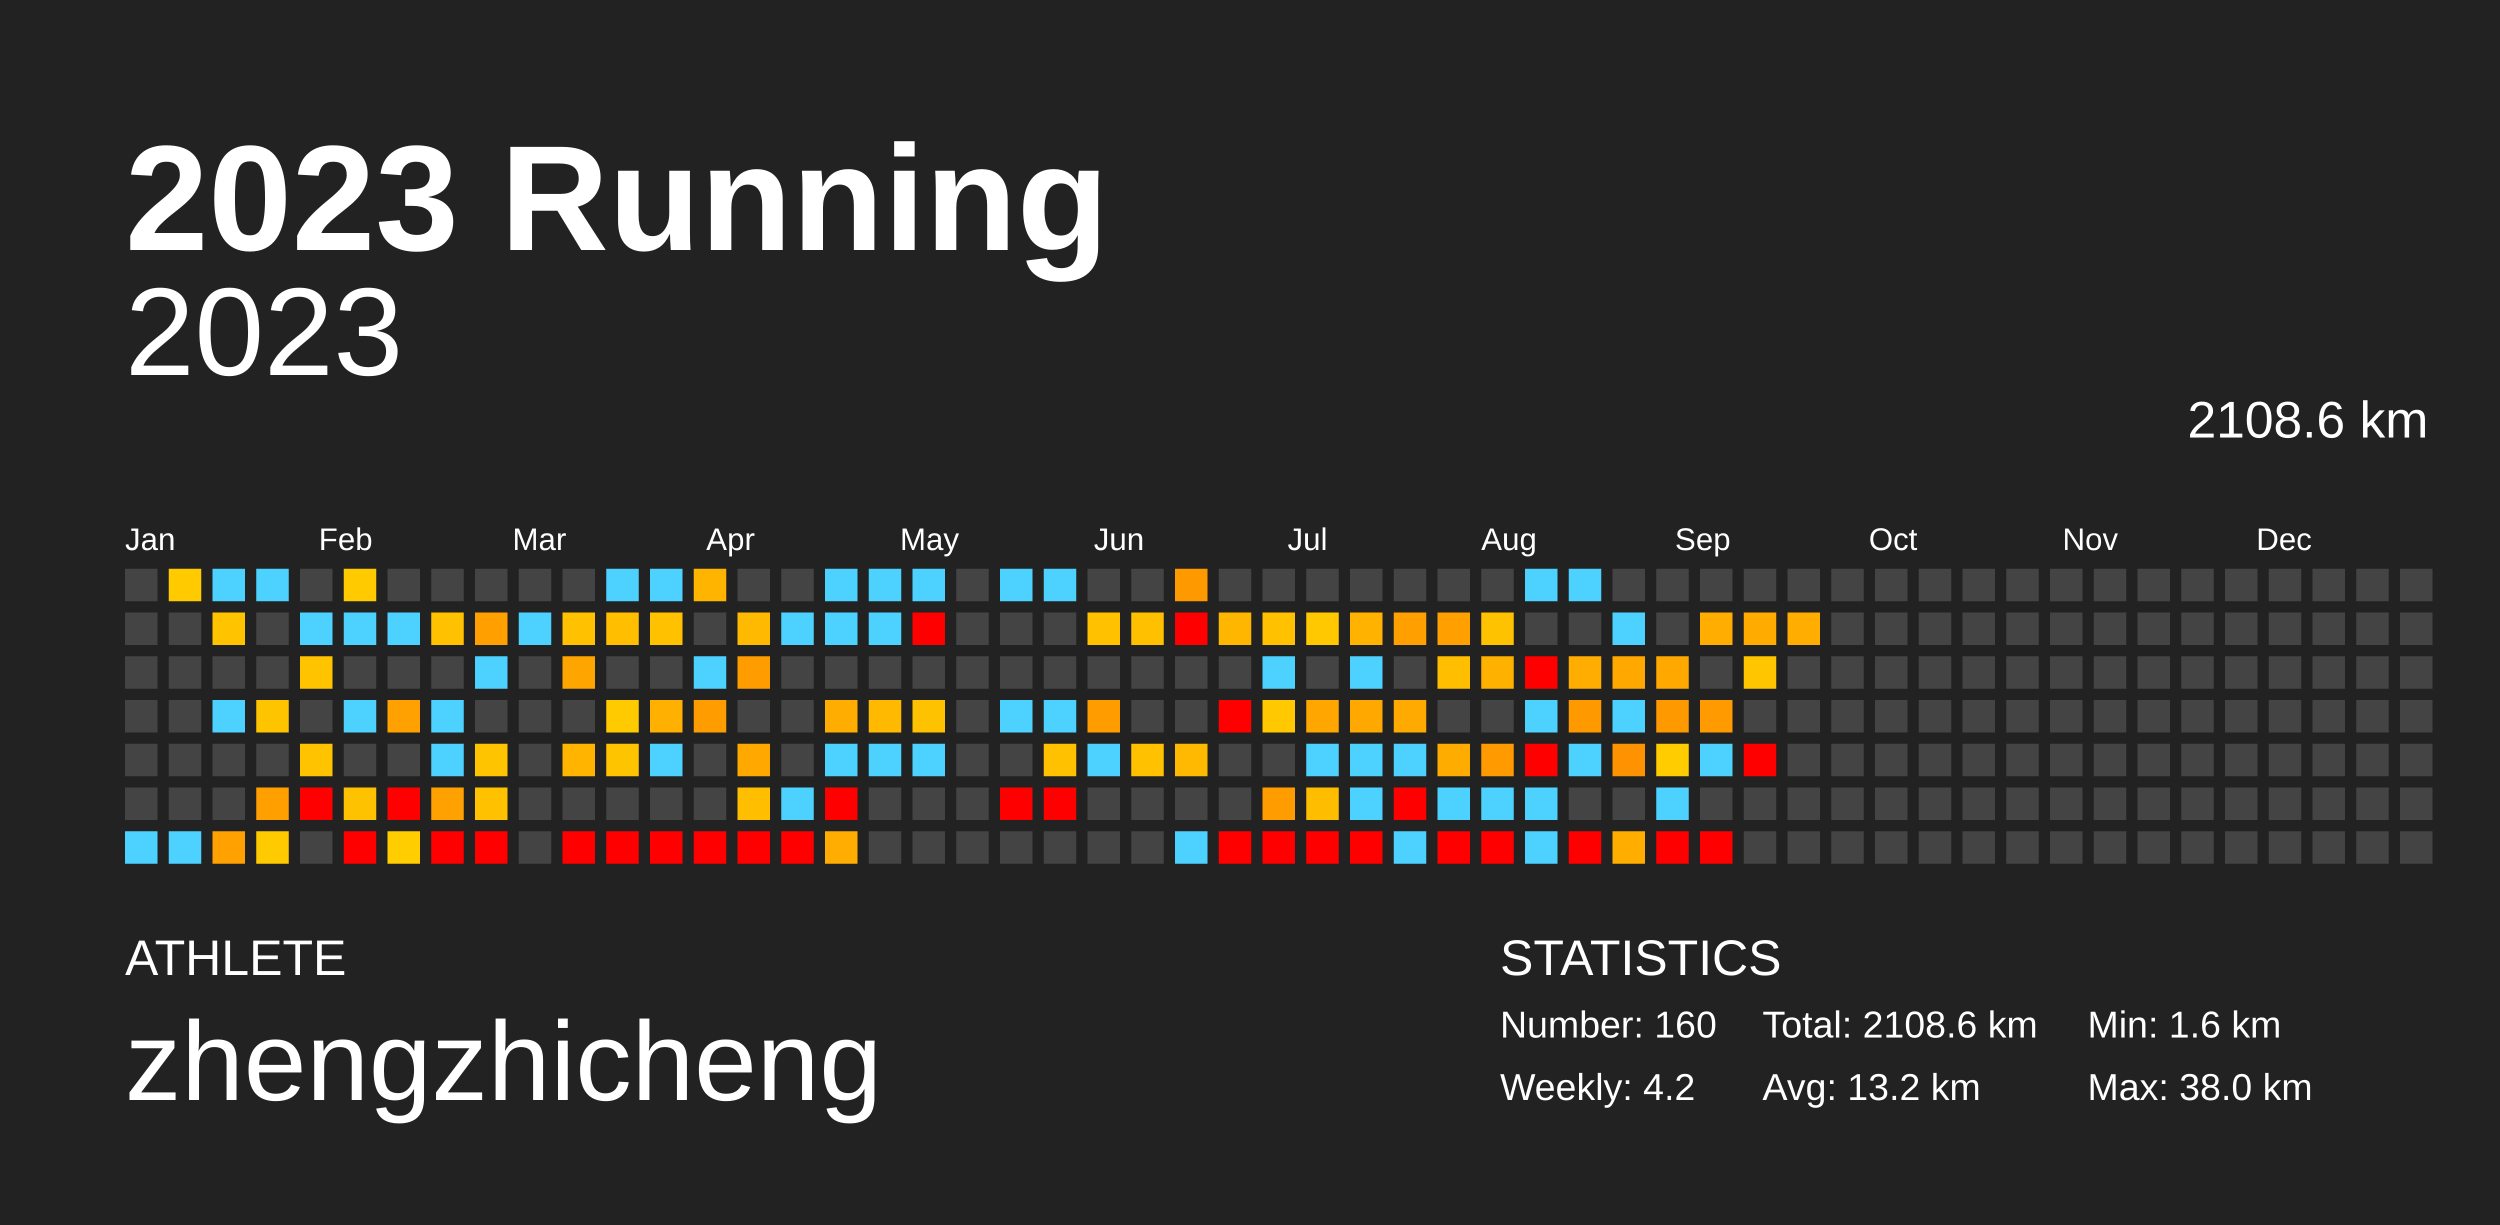
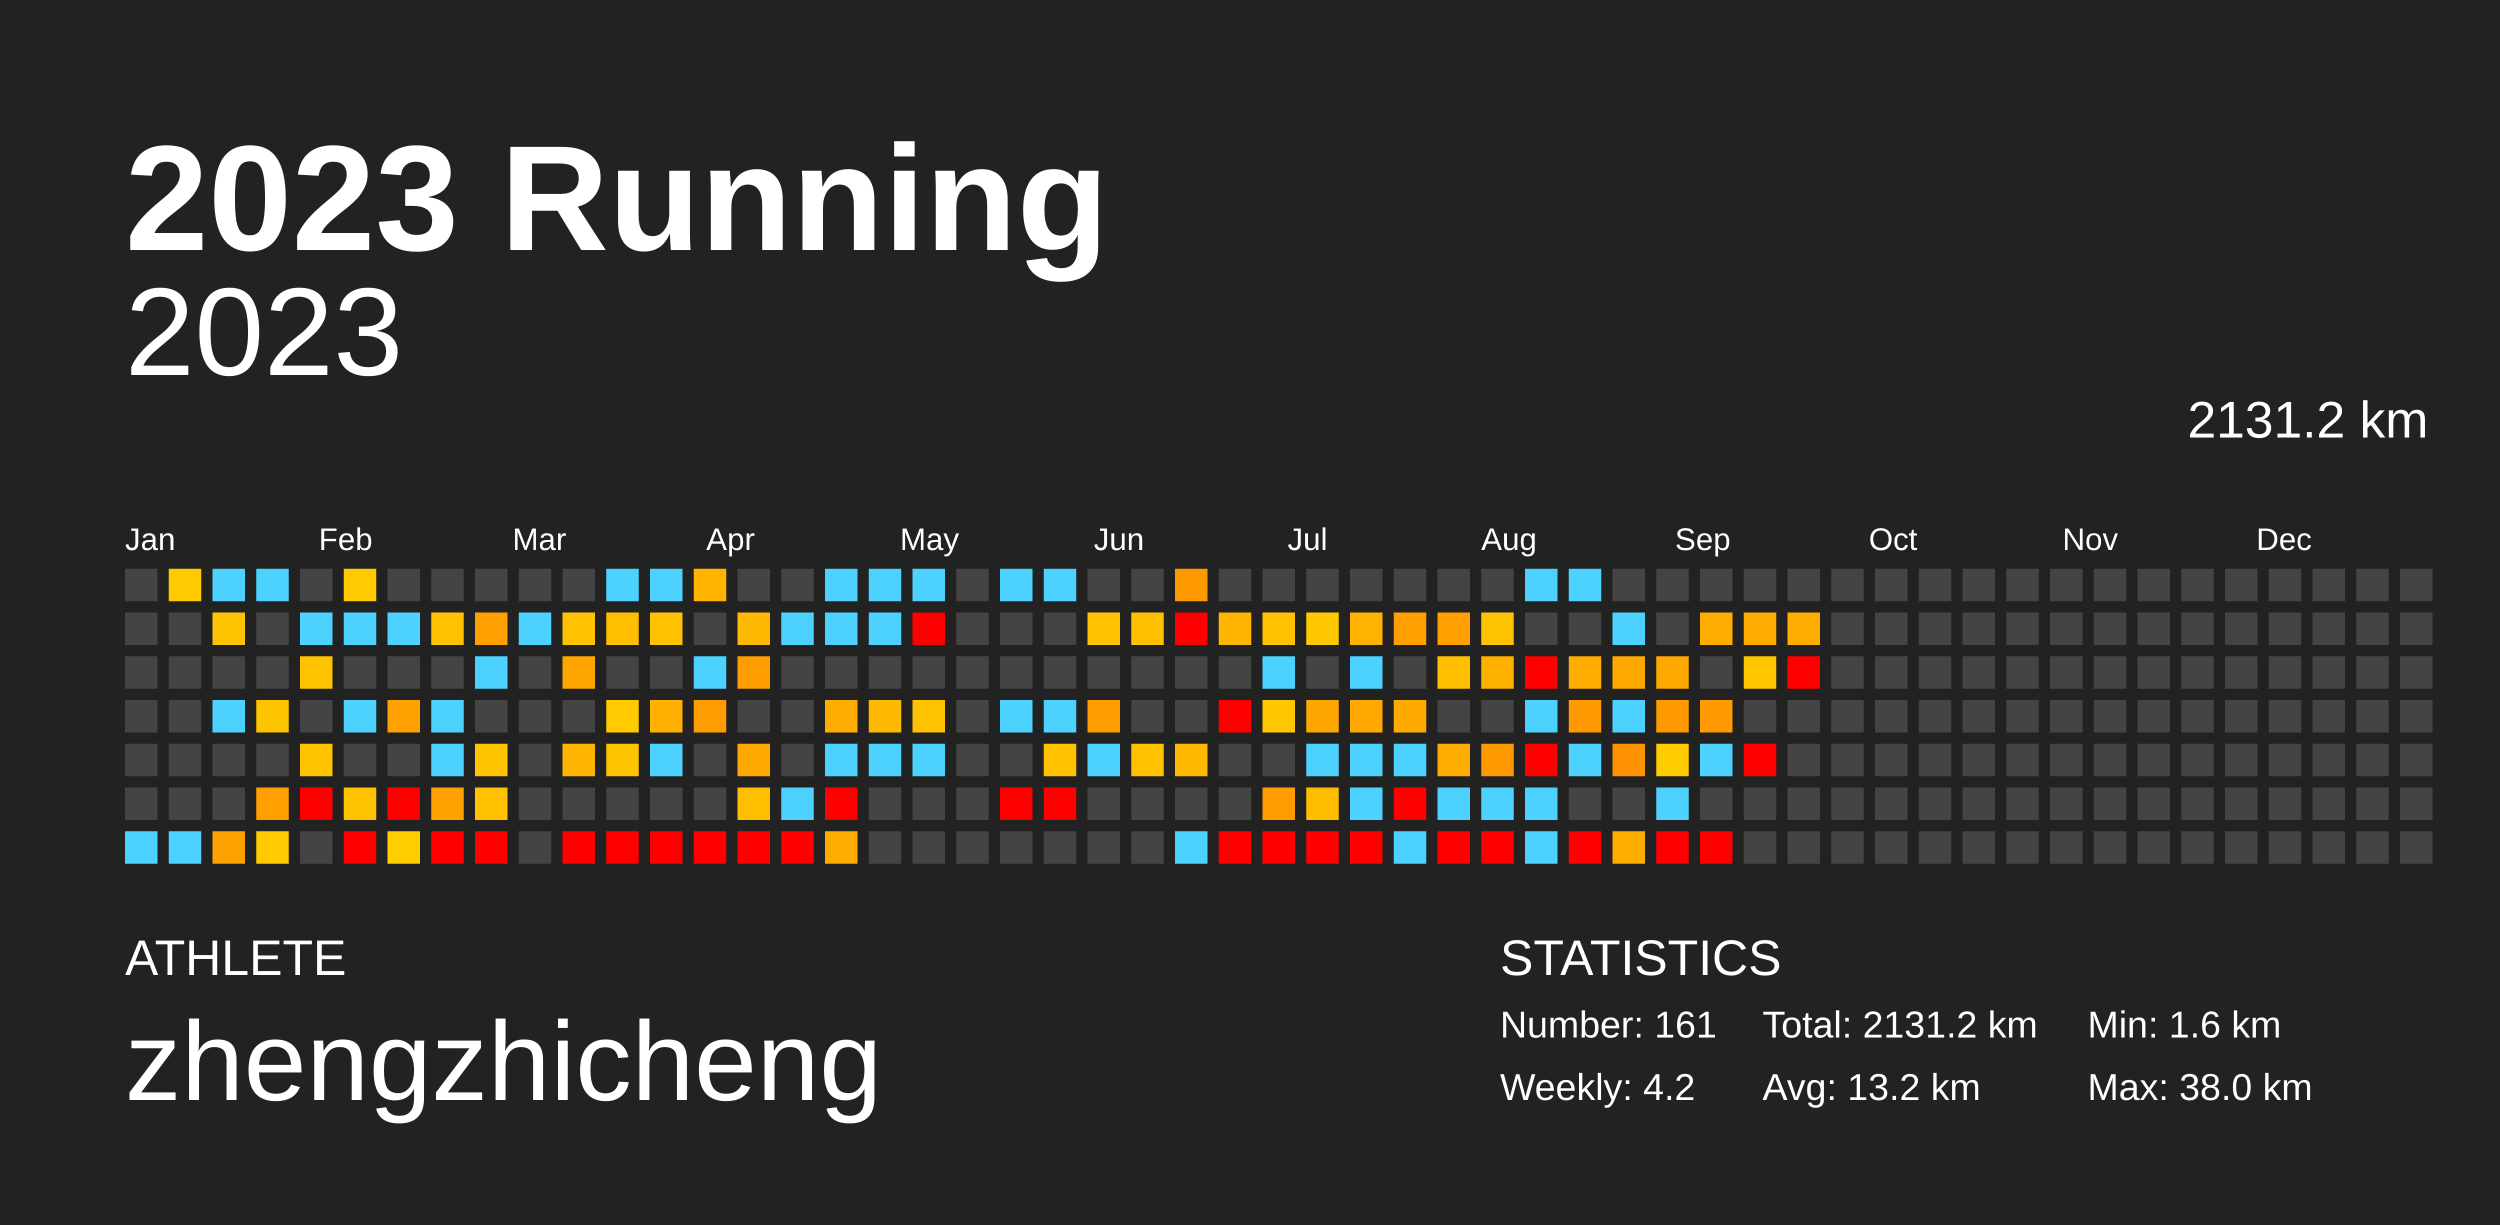
<svg xmlns="http://www.w3.org/2000/svg" baseProfile="full" height="98mm" version="1.1" viewBox="0,0,200,98" width="200mm">
  <defs />
  <rect fill="#222222" height="98" width="200" x="0" y="0" />
  <text fill="#FFFFFF" style="font-size:12px; font-family:Arial; font-weight:bold;" x="10" y="20">2023 Running</text>
  <text fill="#FFFFFF" style="font-size:4px; font-family:Arial" x="10" y="78">ATHLETE</text>
  <text fill="#FFFFFF" style="font-size:9px; font-family:Arial" x="10" y="88">zhengzhicheng</text>
  <text fill="#FFFFFF" style="font-size:4px; font-family:Arial" x="120" y="78">STATISTICS</text>
-   <text fill="#FFFFFF" style="font-size:3px; font-family:Arial" x="120" y="83">Number: 160</text>
+   <text fill="#FFFFFF" style="font-size:3px; font-family:Arial" x="120" y="83">Number: 161</text>
  <text fill="#FFFFFF" style="font-size:3px; font-family:Arial" x="120" y="88">Weekly: 4.2</text>
-   <text fill="#FFFFFF" style="font-size:3px; font-family:Arial" x="141" y="83">Total: 2108.6 km</text>
+   <text fill="#FFFFFF" style="font-size:3px; font-family:Arial" x="141" y="83">Total: 2131.2 km</text>
  <text fill="#FFFFFF" style="font-size:3px; font-family:Arial" x="141" y="88">Avg: 13.2 km</text>
  <text fill="#FFFFFF" style="font-size:3px; font-family:Arial" x="167" y="83">Min: 1.6 km</text>
  <text fill="#FFFFFF" style="font-size:3px; font-family:Arial" x="167" y="88">Max: 38.0 km</text>
  <text alignment-baseline="hanging" fill="#FFFFFF" style="font-size:10.0px; font-family:Arial;" x="10" y="30">2023</text>
-   <text alignment-baseline="hanging" fill="#FFFFFF" style="font-size:4.125px; font-family:Arial;" x="175" y="35">2108.6 km</text>
+   <text alignment-baseline="hanging" fill="#FFFFFF" style="font-size:4.125px; font-family:Arial;" x="175" y="35">2131.2 km</text>
  <text fill="#FFFFFF" style="font-size:2.5px; font-family:Arial" x="10.0" y="44">Jan</text>
  <text fill="#FFFFFF" style="font-size:2.5px; font-family:Arial" x="25.5" y="44">Feb</text>
  <text fill="#FFFFFF" style="font-size:2.5px; font-family:Arial" x="41.0" y="44">Mar</text>
  <text fill="#FFFFFF" style="font-size:2.5px; font-family:Arial" x="56.5" y="44">Apr</text>
  <text fill="#FFFFFF" style="font-size:2.5px; font-family:Arial" x="72.0" y="44">May</text>
  <text fill="#FFFFFF" style="font-size:2.5px; font-family:Arial" x="87.5" y="44">Jun</text>
  <text fill="#FFFFFF" style="font-size:2.5px; font-family:Arial" x="103.0" y="44">Jul</text>
  <text fill="#FFFFFF" style="font-size:2.5px; font-family:Arial" x="118.5" y="44">Aug</text>
  <text fill="#FFFFFF" style="font-size:2.5px; font-family:Arial" x="134.0" y="44">Sep</text>
  <text fill="#FFFFFF" style="font-size:2.5px; font-family:Arial" x="149.5" y="44">Oct</text>
  <text fill="#FFFFFF" style="font-size:2.5px; font-family:Arial" x="165.0" y="44">Nov</text>
  <text fill="#FFFFFF" style="font-size:2.5px; font-family:Arial" x="180.5" y="44">Dec</text>
  <rect fill="#444444" height="2.6" width="2.6" x="10.0" y="45.5" />
  <rect fill="#444444" height="2.6" width="2.6" x="10.0" y="49.0" />
  <rect fill="#444444" height="2.6" width="2.6" x="10.0" y="52.5" />
  <rect fill="#444444" height="2.6" width="2.6" x="10.0" y="56.0" />
  <rect fill="#444444" height="2.6" width="2.6" x="10.0" y="59.5" />
  <rect fill="#444444" height="2.6" width="2.6" x="10.0" y="63.0" />
  <rect fill="#4dd2ff" height="2.6" width="2.6" x="10.0" y="66.5" />
  <rect fill="#ffcb00" height="2.6" width="2.6" x="13.5" y="45.5" />
  <rect fill="#444444" height="2.6" width="2.6" x="13.5" y="49.0" />
  <rect fill="#444444" height="2.6" width="2.6" x="13.5" y="52.5" />
  <rect fill="#444444" height="2.6" width="2.6" x="13.5" y="56.0" />
  <rect fill="#444444" height="2.6" width="2.6" x="13.5" y="59.5" />
  <rect fill="#444444" height="2.6" width="2.6" x="13.5" y="63.0" />
  <rect fill="#4dd2ff" height="2.6" width="2.6" x="13.5" y="66.5" />
  <rect fill="#4dd2ff" height="2.6" width="2.6" x="17.0" y="45.5" />
  <rect fill="#ffc300" height="2.6" width="2.6" x="17.0" y="49.0" />
  <rect fill="#444444" height="2.6" width="2.6" x="17.0" y="52.5" />
  <rect fill="#4dd2ff" height="2.6" width="2.6" x="17.0" y="56.0" />
  <rect fill="#444444" height="2.6" width="2.6" x="17.0" y="59.5" />
  <rect fill="#444444" height="2.6" width="2.6" x="17.0" y="63.0" />
  <rect fill="#ffa100" height="2.6" width="2.6" x="17.0" y="66.5" />
  <rect fill="#4dd2ff" height="2.6" width="2.6" x="20.5" y="45.5" />
  <rect fill="#444444" height="2.6" width="2.6" x="20.5" y="49.0" />
  <rect fill="#444444" height="2.6" width="2.6" x="20.5" y="52.5" />
  <rect fill="#ffc400" height="2.6" width="2.6" x="20.5" y="56.0" />
  <rect fill="#444444" height="2.6" width="2.6" x="20.5" y="59.5" />
  <rect fill="#ff9f00" height="2.6" width="2.6" x="20.5" y="63.0" />
  <rect fill="#ffcb00" height="2.6" width="2.6" x="20.5" y="66.5" />
  <rect fill="#444444" height="2.6" width="2.6" x="24.0" y="45.5" />
  <rect fill="#4dd2ff" height="2.6" width="2.6" x="24.0" y="49.0" />
  <rect fill="#ffc300" height="2.6" width="2.6" x="24.0" y="52.5" />
  <rect fill="#444444" height="2.6" width="2.6" x="24.0" y="56.0" />
  <rect fill="#ffc300" height="2.6" width="2.6" x="24.0" y="59.5" />
  <rect fill="red" height="2.6" width="2.6" x="24.0" y="63.0" />
  <rect fill="#444444" height="2.6" width="2.6" x="24.0" y="66.5" />
  <rect fill="#ffca00" height="2.6" width="2.6" x="27.5" y="45.5" />
  <rect fill="#4dd2ff" height="2.6" width="2.6" x="27.5" y="49.0" />
  <rect fill="#444444" height="2.6" width="2.6" x="27.5" y="52.5" />
  <rect fill="#4dd2ff" height="2.6" width="2.6" x="27.5" y="56.0" />
  <rect fill="#444444" height="2.6" width="2.6" x="27.5" y="59.5" />
  <rect fill="#ffc200" height="2.6" width="2.6" x="27.5" y="63.0" />
  <rect fill="red" height="2.6" width="2.6" x="27.5" y="66.5" />
  <rect fill="#444444" height="2.6" width="2.6" x="31.0" y="45.5" />
  <rect fill="#4dd2ff" height="2.6" width="2.6" x="31.0" y="49.0" />
  <rect fill="#444444" height="2.6" width="2.6" x="31.0" y="52.5" />
  <rect fill="#ffa100" height="2.6" width="2.6" x="31.0" y="56.0" />
  <rect fill="#444444" height="2.6" width="2.6" x="31.0" y="59.5" />
  <rect fill="red" height="2.6" width="2.6" x="31.0" y="63.0" />
  <rect fill="#ffcd00" height="2.6" width="2.6" x="31.0" y="66.5" />
  <rect fill="#444444" height="2.6" width="2.6" x="34.5" y="45.5" />
  <rect fill="#ffc100" height="2.6" width="2.6" x="34.5" y="49.0" />
  <rect fill="#444444" height="2.6" width="2.6" x="34.5" y="52.5" />
  <rect fill="#4dd2ff" height="2.6" width="2.6" x="34.5" y="56.0" />
  <rect fill="#4dd2ff" height="2.6" width="2.6" x="34.5" y="59.5" />
  <rect fill="#ffa100" height="2.6" width="2.6" x="34.5" y="63.0" />
  <rect fill="red" height="2.6" width="2.6" x="34.5" y="66.5" />
  <rect fill="#444444" height="2.6" width="2.6" x="38.0" y="45.5" />
  <rect fill="#ffa000" height="2.6" width="2.6" x="38.0" y="49.0" />
  <rect fill="#4dd2ff" height="2.6" width="2.6" x="38.0" y="52.5" />
  <rect fill="#444444" height="2.6" width="2.6" x="38.0" y="56.0" />
  <rect fill="#ffc400" height="2.6" width="2.6" x="38.0" y="59.5" />
  <rect fill="#ffc100" height="2.6" width="2.6" x="38.0" y="63.0" />
  <rect fill="red" height="2.6" width="2.6" x="38.0" y="66.5" />
  <rect fill="#444444" height="2.6" width="2.6" x="41.5" y="45.5" />
  <rect fill="#4dd2ff" height="2.6" width="2.6" x="41.5" y="49.0" />
  <rect fill="#444444" height="2.6" width="2.6" x="41.5" y="52.5" />
  <rect fill="#444444" height="2.6" width="2.6" x="41.5" y="56.0" />
  <rect fill="#444444" height="2.6" width="2.6" x="41.5" y="59.5" />
  <rect fill="#444444" height="2.6" width="2.6" x="41.5" y="63.0" />
  <rect fill="#444444" height="2.6" width="2.6" x="41.5" y="66.5" />
  <rect fill="#444444" height="2.6" width="2.6" x="45.0" y="45.5" />
  <rect fill="#ffc100" height="2.6" width="2.6" x="45.0" y="49.0" />
  <rect fill="#ffa500" height="2.6" width="2.6" x="45.0" y="52.5" />
  <rect fill="#444444" height="2.6" width="2.6" x="45.0" y="56.0" />
  <rect fill="#ffb500" height="2.6" width="2.6" x="45.0" y="59.5" />
  <rect fill="#444444" height="2.6" width="2.6" x="45.0" y="63.0" />
  <rect fill="red" height="2.6" width="2.6" x="45.0" y="66.5" />
  <rect fill="#4dd2ff" height="2.6" width="2.6" x="48.5" y="45.5" />
  <rect fill="#ffbf00" height="2.6" width="2.6" x="48.5" y="49.0" />
  <rect fill="#444444" height="2.6" width="2.6" x="48.5" y="52.5" />
  <rect fill="#ffcb00" height="2.6" width="2.6" x="48.5" y="56.0" />
  <rect fill="#ffc400" height="2.6" width="2.6" x="48.5" y="59.5" />
  <rect fill="#444444" height="2.6" width="2.6" x="48.5" y="63.0" />
  <rect fill="red" height="2.6" width="2.6" x="48.5" y="66.5" />
  <rect fill="#4dd2ff" height="2.6" width="2.6" x="52.0" y="45.5" />
  <rect fill="#ffc100" height="2.6" width="2.6" x="52.0" y="49.0" />
  <rect fill="#444444" height="2.6" width="2.6" x="52.0" y="52.5" />
  <rect fill="#ffb000" height="2.6" width="2.6" x="52.0" y="56.0" />
  <rect fill="#4dd2ff" height="2.6" width="2.6" x="52.0" y="59.5" />
  <rect fill="#444444" height="2.6" width="2.6" x="52.0" y="63.0" />
  <rect fill="red" height="2.6" width="2.6" x="52.0" y="66.5" />
  <rect fill="#ffb500" height="2.6" width="2.6" x="55.5" y="45.5" />
  <rect fill="#444444" height="2.6" width="2.6" x="55.5" y="49.0" />
  <rect fill="#4dd2ff" height="2.6" width="2.6" x="55.5" y="52.5" />
  <rect fill="#ff9d00" height="2.6" width="2.6" x="55.5" y="56.0" />
  <rect fill="#444444" height="2.6" width="2.6" x="55.5" y="59.5" />
  <rect fill="#444444" height="2.6" width="2.6" x="55.5" y="63.0" />
  <rect fill="red" height="2.6" width="2.6" x="55.5" y="66.5" />
  <rect fill="#444444" height="2.6" width="2.6" x="59.0" y="45.5" />
  <rect fill="#ffb900" height="2.6" width="2.6" x="59.0" y="49.0" />
  <rect fill="#ff9c00" height="2.6" width="2.6" x="59.0" y="52.5" />
  <rect fill="#444444" height="2.6" width="2.6" x="59.0" y="56.0" />
  <rect fill="#ffa800" height="2.6" width="2.6" x="59.0" y="59.5" />
  <rect fill="#ffbe00" height="2.6" width="2.6" x="59.0" y="63.0" />
  <rect fill="red" height="2.6" width="2.6" x="59.0" y="66.5" />
  <rect fill="#444444" height="2.6" width="2.6" x="62.5" y="45.5" />
  <rect fill="#4dd2ff" height="2.6" width="2.6" x="62.5" y="49.0" />
  <rect fill="#444444" height="2.6" width="2.6" x="62.5" y="52.5" />
  <rect fill="#444444" height="2.6" width="2.6" x="62.5" y="56.0" />
  <rect fill="#444444" height="2.6" width="2.6" x="62.5" y="59.5" />
  <rect fill="#4dd2ff" height="2.6" width="2.6" x="62.5" y="63.0" />
  <rect fill="red" height="2.6" width="2.6" x="62.5" y="66.5" />
  <rect fill="#4dd2ff" height="2.6" width="2.6" x="66.0" y="45.5" />
  <rect fill="#4dd2ff" height="2.6" width="2.6" x="66.0" y="49.0" />
  <rect fill="#444444" height="2.6" width="2.6" x="66.0" y="52.5" />
  <rect fill="#ffad00" height="2.6" width="2.6" x="66.0" y="56.0" />
  <rect fill="#4dd2ff" height="2.6" width="2.6" x="66.0" y="59.5" />
  <rect fill="red" height="2.6" width="2.6" x="66.0" y="63.0" />
  <rect fill="#ffad00" height="2.6" width="2.6" x="66.0" y="66.5" />
  <rect fill="#4dd2ff" height="2.6" width="2.6" x="69.5" y="45.5" />
  <rect fill="#4dd2ff" height="2.6" width="2.6" x="69.5" y="49.0" />
  <rect fill="#444444" height="2.6" width="2.6" x="69.5" y="52.5" />
  <rect fill="#ffb900" height="2.6" width="2.6" x="69.5" y="56.0" />
  <rect fill="#4dd2ff" height="2.6" width="2.6" x="69.5" y="59.5" />
  <rect fill="#444444" height="2.6" width="2.6" x="69.5" y="63.0" />
  <rect fill="#444444" height="2.6" width="2.6" x="69.5" y="66.5" />
  <rect fill="#4dd2ff" height="2.6" width="2.6" x="73.0" y="45.5" />
  <rect fill="red" height="2.6" width="2.6" x="73.0" y="49.0" />
  <rect fill="#444444" height="2.6" width="2.6" x="73.0" y="52.5" />
  <rect fill="#ffc200" height="2.6" width="2.6" x="73.0" y="56.0" />
  <rect fill="#4dd2ff" height="2.6" width="2.6" x="73.0" y="59.5" />
  <rect fill="#444444" height="2.6" width="2.6" x="73.0" y="63.0" />
  <rect fill="#444444" height="2.6" width="2.6" x="73.0" y="66.5" />
  <rect fill="#444444" height="2.6" width="2.6" x="76.5" y="45.5" />
  <rect fill="#444444" height="2.6" width="2.6" x="76.5" y="49.0" />
  <rect fill="#444444" height="2.6" width="2.6" x="76.5" y="52.5" />
  <rect fill="#444444" height="2.6" width="2.6" x="76.5" y="56.0" />
  <rect fill="#444444" height="2.6" width="2.6" x="76.5" y="59.5" />
  <rect fill="#444444" height="2.6" width="2.6" x="76.5" y="63.0" />
  <rect fill="#444444" height="2.6" width="2.6" x="76.5" y="66.5" />
  <rect fill="#4dd2ff" height="2.6" width="2.6" x="80.0" y="45.5" />
  <rect fill="#444444" height="2.6" width="2.6" x="80.0" y="49.0" />
  <rect fill="#444444" height="2.6" width="2.6" x="80.0" y="52.5" />
  <rect fill="#4dd2ff" height="2.6" width="2.6" x="80.0" y="56.0" />
  <rect fill="#444444" height="2.6" width="2.6" x="80.0" y="59.5" />
  <rect fill="red" height="2.6" width="2.6" x="80.0" y="63.0" />
  <rect fill="#444444" height="2.6" width="2.6" x="80.0" y="66.5" />
  <rect fill="#4dd2ff" height="2.6" width="2.6" x="83.5" y="45.5" />
  <rect fill="#444444" height="2.6" width="2.6" x="83.5" y="49.0" />
  <rect fill="#444444" height="2.6" width="2.6" x="83.5" y="52.5" />
  <rect fill="#4dd2ff" height="2.6" width="2.6" x="83.5" y="56.0" />
  <rect fill="#ffc100" height="2.6" width="2.6" x="83.5" y="59.5" />
  <rect fill="red" height="2.6" width="2.6" x="83.5" y="63.0" />
  <rect fill="#444444" height="2.6" width="2.6" x="83.5" y="66.5" />
  <rect fill="#444444" height="2.6" width="2.6" x="87.0" y="45.5" />
  <rect fill="#ffc100" height="2.6" width="2.6" x="87.0" y="49.0" />
  <rect fill="#444444" height="2.6" width="2.6" x="87.0" y="52.5" />
  <rect fill="#ff9c00" height="2.6" width="2.6" x="87.0" y="56.0" />
  <rect fill="#4dd2ff" height="2.6" width="2.6" x="87.0" y="59.5" />
  <rect fill="#444444" height="2.6" width="2.6" x="87.0" y="63.0" />
  <rect fill="#444444" height="2.6" width="2.6" x="87.0" y="66.5" />
  <rect fill="#444444" height="2.6" width="2.6" x="90.5" y="45.5" />
  <rect fill="#ffc000" height="2.6" width="2.6" x="90.5" y="49.0" />
  <rect fill="#444444" height="2.6" width="2.6" x="90.5" y="52.5" />
  <rect fill="#444444" height="2.6" width="2.6" x="90.5" y="56.0" />
  <rect fill="#ffc100" height="2.6" width="2.6" x="90.5" y="59.5" />
  <rect fill="#444444" height="2.6" width="2.6" x="90.5" y="63.0" />
  <rect fill="#444444" height="2.6" width="2.6" x="90.5" y="66.5" />
  <rect fill="#ff9900" height="2.6" width="2.6" x="94.0" y="45.5" />
  <rect fill="red" height="2.6" width="2.6" x="94.0" y="49.0" />
  <rect fill="#444444" height="2.6" width="2.6" x="94.0" y="52.5" />
  <rect fill="#444444" height="2.6" width="2.6" x="94.0" y="56.0" />
  <rect fill="#ffb900" height="2.6" width="2.6" x="94.0" y="59.5" />
  <rect fill="#444444" height="2.6" width="2.6" x="94.0" y="63.0" />
  <rect fill="#4dd2ff" height="2.6" width="2.6" x="94.0" y="66.5" />
  <rect fill="#444444" height="2.6" width="2.6" x="97.5" y="45.5" />
  <rect fill="#ffb600" height="2.6" width="2.6" x="97.5" y="49.0" />
  <rect fill="#444444" height="2.6" width="2.6" x="97.5" y="52.5" />
  <rect fill="red" height="2.6" width="2.6" x="97.5" y="56.0" />
  <rect fill="#444444" height="2.6" width="2.6" x="97.5" y="59.5" />
  <rect fill="#444444" height="2.6" width="2.6" x="97.5" y="63.0" />
  <rect fill="red" height="2.6" width="2.6" x="97.5" y="66.5" />
  <rect fill="#444444" height="2.6" width="2.6" x="101.0" y="45.5" />
  <rect fill="#ffc100" height="2.6" width="2.6" x="101.0" y="49.0" />
  <rect fill="#4dd2ff" height="2.6" width="2.6" x="101.0" y="52.5" />
  <rect fill="#ffc800" height="2.6" width="2.6" x="101.0" y="56.0" />
  <rect fill="#444444" height="2.6" width="2.6" x="101.0" y="59.5" />
  <rect fill="#ff9d00" height="2.6" width="2.6" x="101.0" y="63.0" />
  <rect fill="red" height="2.6" width="2.6" x="101.0" y="66.5" />
  <rect fill="#444444" height="2.6" width="2.6" x="104.5" y="45.5" />
  <rect fill="#ffc800" height="2.6" width="2.6" x="104.5" y="49.0" />
  <rect fill="#444444" height="2.6" width="2.6" x="104.5" y="52.5" />
  <rect fill="#ffa600" height="2.6" width="2.6" x="104.5" y="56.0" />
  <rect fill="#4dd2ff" height="2.6" width="2.6" x="104.5" y="59.5" />
  <rect fill="#ffbd00" height="2.6" width="2.6" x="104.5" y="63.0" />
  <rect fill="red" height="2.6" width="2.6" x="104.5" y="66.5" />
  <rect fill="#444444" height="2.6" width="2.6" x="108.0" y="45.5" />
  <rect fill="#ffb200" height="2.6" width="2.6" x="108.0" y="49.0" />
  <rect fill="#4dd2ff" height="2.6" width="2.6" x="108.0" y="52.5" />
  <rect fill="#ffa800" height="2.6" width="2.6" x="108.0" y="56.0" />
  <rect fill="#4dd2ff" height="2.6" width="2.6" x="108.0" y="59.5" />
  <rect fill="#4dd2ff" height="2.6" width="2.6" x="108.0" y="63.0" />
  <rect fill="red" height="2.6" width="2.6" x="108.0" y="66.5" />
  <rect fill="#444444" height="2.6" width="2.6" x="111.5" y="45.5" />
  <rect fill="#ffa000" height="2.6" width="2.6" x="111.5" y="49.0" />
  <rect fill="#444444" height="2.6" width="2.6" x="111.5" y="52.5" />
  <rect fill="#ffaa00" height="2.6" width="2.6" x="111.5" y="56.0" />
  <rect fill="#4dd2ff" height="2.6" width="2.6" x="111.5" y="59.5" />
  <rect fill="red" height="2.6" width="2.6" x="111.5" y="63.0" />
  <rect fill="#4dd2ff" height="2.6" width="2.6" x="111.5" y="66.5" />
  <rect fill="#444444" height="2.6" width="2.6" x="115.0" y="45.5" />
  <rect fill="#ff9f00" height="2.6" width="2.6" x="115.0" y="49.0" />
  <rect fill="#ffbf00" height="2.6" width="2.6" x="115.0" y="52.5" />
  <rect fill="#444444" height="2.6" width="2.6" x="115.0" y="56.0" />
  <rect fill="#ffac00" height="2.6" width="2.6" x="115.0" y="59.5" />
  <rect fill="#4dd2ff" height="2.6" width="2.6" x="115.0" y="63.0" />
  <rect fill="red" height="2.6" width="2.6" x="115.0" y="66.5" />
  <rect fill="#444444" height="2.6" width="2.6" x="118.5" y="45.5" />
  <rect fill="#ffc200" height="2.6" width="2.6" x="118.5" y="49.0" />
  <rect fill="#ffb100" height="2.6" width="2.6" x="118.5" y="52.5" />
  <rect fill="#444444" height="2.6" width="2.6" x="118.5" y="56.0" />
  <rect fill="#ff9a00" height="2.6" width="2.6" x="118.5" y="59.5" />
  <rect fill="#4dd2ff" height="2.6" width="2.6" x="118.5" y="63.0" />
  <rect fill="red" height="2.6" width="2.6" x="118.5" y="66.5" />
  <rect fill="#4dd2ff" height="2.6" width="2.6" x="122.0" y="45.5" />
  <rect fill="#444444" height="2.6" width="2.6" x="122.0" y="49.0" />
  <rect fill="red" height="2.6" width="2.6" x="122.0" y="52.5" />
  <rect fill="#4dd2ff" height="2.6" width="2.6" x="122.0" y="56.0" />
  <rect fill="red" height="2.6" width="2.6" x="122.0" y="59.5" />
  <rect fill="#4dd2ff" height="2.6" width="2.6" x="122.0" y="63.0" />
  <rect fill="#4dd2ff" height="2.6" width="2.6" x="122.0" y="66.5" />
  <rect fill="#4dd2ff" height="2.6" width="2.6" x="125.5" y="45.5" />
  <rect fill="#444444" height="2.6" width="2.6" x="125.5" y="49.0" />
  <rect fill="#ffad00" height="2.6" width="2.6" x="125.5" y="52.5" />
  <rect fill="#ff9900" height="2.6" width="2.6" x="125.5" y="56.0" />
  <rect fill="#4dd2ff" height="2.6" width="2.6" x="125.5" y="59.5" />
  <rect fill="#444444" height="2.6" width="2.6" x="125.5" y="63.0" />
  <rect fill="red" height="2.6" width="2.6" x="125.5" y="66.5" />
  <rect fill="#444444" height="2.6" width="2.6" x="129.0" y="45.5" />
  <rect fill="#4dd2ff" height="2.6" width="2.6" x="129.0" y="49.0" />
  <rect fill="#ffa900" height="2.6" width="2.6" x="129.0" y="52.5" />
  <rect fill="#4dd2ff" height="2.6" width="2.6" x="129.0" y="56.0" />
  <rect fill="#ff9200" height="2.6" width="2.6" x="129.0" y="59.5" />
  <rect fill="#444444" height="2.6" width="2.6" x="129.0" y="63.0" />
  <rect fill="#ffae00" height="2.6" width="2.6" x="129.0" y="66.5" />
  <rect fill="#444444" height="2.6" width="2.6" x="132.5" y="45.5" />
  <rect fill="#444444" height="2.6" width="2.6" x="132.5" y="49.0" />
  <rect fill="#ffa800" height="2.6" width="2.6" x="132.5" y="52.5" />
  <rect fill="#ff9900" height="2.6" width="2.6" x="132.5" y="56.0" />
  <rect fill="#ffcc00" height="2.6" width="2.6" x="132.5" y="59.5" />
  <rect fill="#4dd2ff" height="2.6" width="2.6" x="132.5" y="63.0" />
  <rect fill="red" height="2.6" width="2.6" x="132.5" y="66.5" />
  <rect fill="#444444" height="2.6" width="2.6" x="136.0" y="45.5" />
  <rect fill="#ffad00" height="2.6" width="2.6" x="136.0" y="49.0" />
  <rect fill="#444444" height="2.6" width="2.6" x="136.0" y="52.5" />
  <rect fill="#ff9a00" height="2.6" width="2.6" x="136.0" y="56.0" />
  <rect fill="#4dd2ff" height="2.6" width="2.6" x="136.0" y="59.5" />
  <rect fill="#444444" height="2.6" width="2.6" x="136.0" y="63.0" />
  <rect fill="red" height="2.6" width="2.6" x="136.0" y="66.5" />
  <rect fill="#444444" height="2.6" width="2.6" x="139.5" y="45.5" />
  <rect fill="#ffab00" height="2.6" width="2.6" x="139.5" y="49.0" />
  <rect fill="#ffc600" height="2.6" width="2.6" x="139.5" y="52.5" />
  <rect fill="#444444" height="2.6" width="2.6" x="139.5" y="56.0" />
  <rect fill="red" height="2.6" width="2.6" x="139.5" y="59.5" />
  <rect fill="#444444" height="2.6" width="2.6" x="139.5" y="63.0" />
  <rect fill="#444444" height="2.6" width="2.6" x="139.5" y="66.5" />
  <rect fill="#444444" height="2.6" width="2.6" x="143.0" y="45.5" />
  <rect fill="#ffad00" height="2.6" width="2.6" x="143.0" y="49.0" />
-   <rect fill="#444444" height="2.6" width="2.6" x="143.0" y="52.5" />
+   <rect fill="red" height="2.6" width="2.6" x="143.0" y="52.5" />
  <rect fill="#444444" height="2.6" width="2.6" x="143.0" y="56.0" />
  <rect fill="#444444" height="2.6" width="2.6" x="143.0" y="59.5" />
  <rect fill="#444444" height="2.6" width="2.6" x="143.0" y="63.0" />
  <rect fill="#444444" height="2.6" width="2.6" x="143.0" y="66.5" />
  <rect fill="#444444" height="2.6" width="2.6" x="146.5" y="45.5" />
  <rect fill="#444444" height="2.6" width="2.6" x="146.5" y="49.0" />
  <rect fill="#444444" height="2.6" width="2.6" x="146.5" y="52.5" />
  <rect fill="#444444" height="2.6" width="2.6" x="146.5" y="56.0" />
  <rect fill="#444444" height="2.6" width="2.6" x="146.5" y="59.5" />
  <rect fill="#444444" height="2.6" width="2.6" x="146.5" y="63.0" />
  <rect fill="#444444" height="2.6" width="2.6" x="146.5" y="66.5" />
  <rect fill="#444444" height="2.6" width="2.6" x="150.0" y="45.5" />
  <rect fill="#444444" height="2.6" width="2.6" x="150.0" y="49.0" />
  <rect fill="#444444" height="2.6" width="2.6" x="150.0" y="52.5" />
  <rect fill="#444444" height="2.6" width="2.6" x="150.0" y="56.0" />
  <rect fill="#444444" height="2.6" width="2.6" x="150.0" y="59.5" />
  <rect fill="#444444" height="2.6" width="2.6" x="150.0" y="63.0" />
  <rect fill="#444444" height="2.6" width="2.6" x="150.0" y="66.5" />
  <rect fill="#444444" height="2.6" width="2.6" x="153.5" y="45.5" />
  <rect fill="#444444" height="2.6" width="2.6" x="153.5" y="49.0" />
  <rect fill="#444444" height="2.6" width="2.6" x="153.5" y="52.5" />
  <rect fill="#444444" height="2.6" width="2.6" x="153.5" y="56.0" />
  <rect fill="#444444" height="2.6" width="2.6" x="153.5" y="59.5" />
  <rect fill="#444444" height="2.6" width="2.6" x="153.5" y="63.0" />
  <rect fill="#444444" height="2.6" width="2.6" x="153.5" y="66.5" />
  <rect fill="#444444" height="2.6" width="2.6" x="157.0" y="45.5" />
  <rect fill="#444444" height="2.6" width="2.6" x="157.0" y="49.0" />
  <rect fill="#444444" height="2.6" width="2.6" x="157.0" y="52.5" />
  <rect fill="#444444" height="2.6" width="2.6" x="157.0" y="56.0" />
  <rect fill="#444444" height="2.6" width="2.6" x="157.0" y="59.5" />
  <rect fill="#444444" height="2.6" width="2.6" x="157.0" y="63.0" />
  <rect fill="#444444" height="2.6" width="2.6" x="157.0" y="66.5" />
  <rect fill="#444444" height="2.6" width="2.6" x="160.5" y="45.5" />
  <rect fill="#444444" height="2.6" width="2.6" x="160.5" y="49.0" />
  <rect fill="#444444" height="2.6" width="2.6" x="160.5" y="52.5" />
  <rect fill="#444444" height="2.6" width="2.6" x="160.5" y="56.0" />
  <rect fill="#444444" height="2.6" width="2.6" x="160.5" y="59.5" />
  <rect fill="#444444" height="2.6" width="2.6" x="160.5" y="63.0" />
  <rect fill="#444444" height="2.6" width="2.6" x="160.5" y="66.5" />
  <rect fill="#444444" height="2.6" width="2.6" x="164.0" y="45.5" />
  <rect fill="#444444" height="2.6" width="2.6" x="164.0" y="49.0" />
  <rect fill="#444444" height="2.6" width="2.6" x="164.0" y="52.5" />
  <rect fill="#444444" height="2.6" width="2.6" x="164.0" y="56.0" />
  <rect fill="#444444" height="2.6" width="2.6" x="164.0" y="59.5" />
  <rect fill="#444444" height="2.6" width="2.6" x="164.0" y="63.0" />
  <rect fill="#444444" height="2.6" width="2.6" x="164.0" y="66.5" />
  <rect fill="#444444" height="2.6" width="2.6" x="167.5" y="45.5" />
  <rect fill="#444444" height="2.6" width="2.6" x="167.5" y="49.0" />
  <rect fill="#444444" height="2.6" width="2.6" x="167.5" y="52.5" />
  <rect fill="#444444" height="2.6" width="2.6" x="167.5" y="56.0" />
  <rect fill="#444444" height="2.6" width="2.6" x="167.5" y="59.5" />
  <rect fill="#444444" height="2.6" width="2.6" x="167.5" y="63.0" />
  <rect fill="#444444" height="2.6" width="2.6" x="167.5" y="66.5" />
  <rect fill="#444444" height="2.6" width="2.6" x="171.0" y="45.5" />
  <rect fill="#444444" height="2.6" width="2.6" x="171.0" y="49.0" />
  <rect fill="#444444" height="2.6" width="2.6" x="171.0" y="52.5" />
  <rect fill="#444444" height="2.6" width="2.6" x="171.0" y="56.0" />
  <rect fill="#444444" height="2.6" width="2.6" x="171.0" y="59.5" />
  <rect fill="#444444" height="2.6" width="2.6" x="171.0" y="63.0" />
  <rect fill="#444444" height="2.6" width="2.6" x="171.0" y="66.5" />
  <rect fill="#444444" height="2.6" width="2.6" x="174.5" y="45.5" />
  <rect fill="#444444" height="2.6" width="2.6" x="174.5" y="49.0" />
  <rect fill="#444444" height="2.6" width="2.6" x="174.5" y="52.5" />
  <rect fill="#444444" height="2.6" width="2.6" x="174.5" y="56.0" />
  <rect fill="#444444" height="2.6" width="2.6" x="174.5" y="59.5" />
  <rect fill="#444444" height="2.6" width="2.6" x="174.5" y="63.0" />
  <rect fill="#444444" height="2.6" width="2.6" x="174.5" y="66.5" />
  <rect fill="#444444" height="2.6" width="2.6" x="178.0" y="45.5" />
  <rect fill="#444444" height="2.6" width="2.6" x="178.0" y="49.0" />
  <rect fill="#444444" height="2.6" width="2.6" x="178.0" y="52.5" />
  <rect fill="#444444" height="2.6" width="2.6" x="178.0" y="56.0" />
  <rect fill="#444444" height="2.6" width="2.6" x="178.0" y="59.5" />
  <rect fill="#444444" height="2.6" width="2.6" x="178.0" y="63.0" />
  <rect fill="#444444" height="2.6" width="2.6" x="178.0" y="66.5" />
  <rect fill="#444444" height="2.6" width="2.6" x="181.5" y="45.5" />
  <rect fill="#444444" height="2.6" width="2.6" x="181.5" y="49.0" />
  <rect fill="#444444" height="2.6" width="2.6" x="181.5" y="52.5" />
  <rect fill="#444444" height="2.6" width="2.6" x="181.5" y="56.0" />
  <rect fill="#444444" height="2.6" width="2.6" x="181.5" y="59.5" />
  <rect fill="#444444" height="2.6" width="2.6" x="181.5" y="63.0" />
  <rect fill="#444444" height="2.6" width="2.6" x="181.5" y="66.5" />
  <rect fill="#444444" height="2.6" width="2.6" x="185.0" y="45.5" />
  <rect fill="#444444" height="2.6" width="2.6" x="185.0" y="49.0" />
  <rect fill="#444444" height="2.6" width="2.6" x="185.0" y="52.5" />
  <rect fill="#444444" height="2.6" width="2.6" x="185.0" y="56.0" />
  <rect fill="#444444" height="2.6" width="2.6" x="185.0" y="59.5" />
  <rect fill="#444444" height="2.6" width="2.6" x="185.0" y="63.0" />
  <rect fill="#444444" height="2.6" width="2.6" x="185.0" y="66.5" />
  <rect fill="#444444" height="2.6" width="2.6" x="188.5" y="45.5" />
  <rect fill="#444444" height="2.6" width="2.6" x="188.5" y="49.0" />
  <rect fill="#444444" height="2.6" width="2.6" x="188.5" y="52.5" />
  <rect fill="#444444" height="2.6" width="2.6" x="188.5" y="56.0" />
  <rect fill="#444444" height="2.6" width="2.6" x="188.5" y="59.5" />
  <rect fill="#444444" height="2.6" width="2.6" x="188.5" y="63.0" />
  <rect fill="#444444" height="2.6" width="2.6" x="188.5" y="66.5" />
  <rect fill="#444444" height="2.6" width="2.6" x="192.0" y="45.5" />
  <rect fill="#444444" height="2.6" width="2.6" x="192.0" y="49.0" />
  <rect fill="#444444" height="2.6" width="2.6" x="192.0" y="52.5" />
  <rect fill="#444444" height="2.6" width="2.6" x="192.0" y="56.0" />
  <rect fill="#444444" height="2.6" width="2.6" x="192.0" y="59.5" />
  <rect fill="#444444" height="2.6" width="2.6" x="192.0" y="63.0" />
  <rect fill="#444444" height="2.6" width="2.6" x="192.0" y="66.5" />
</svg>
